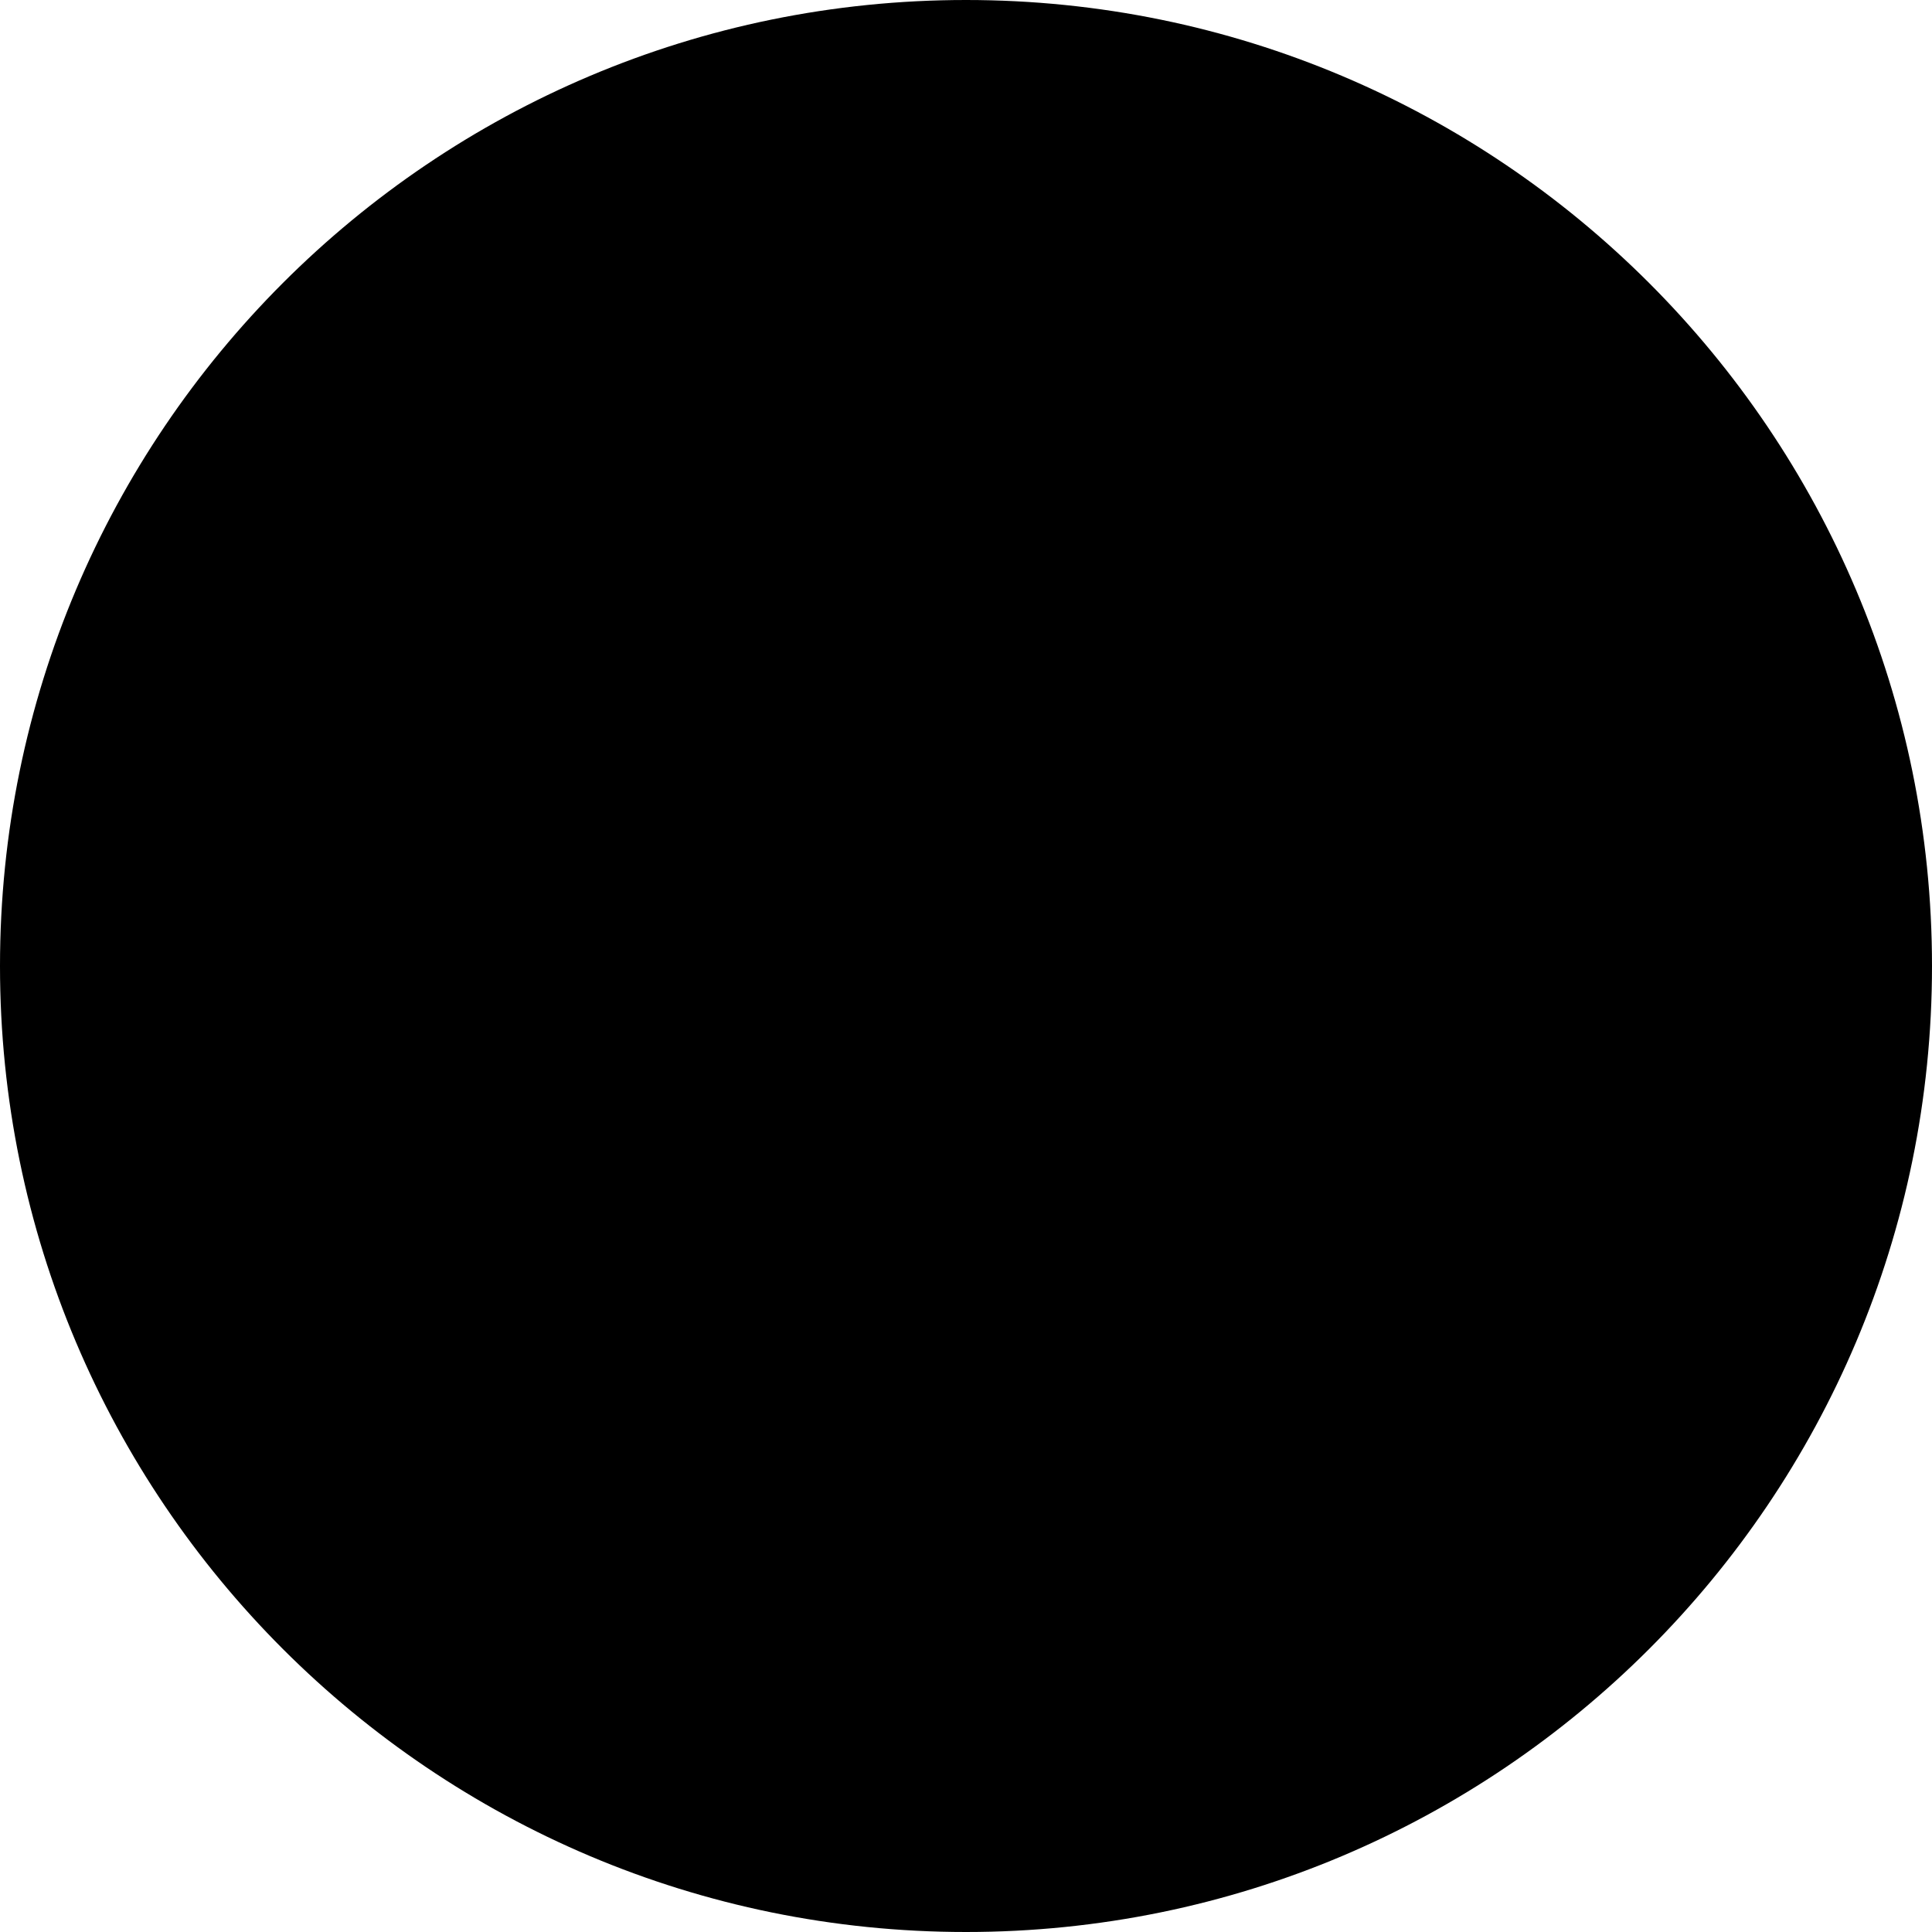
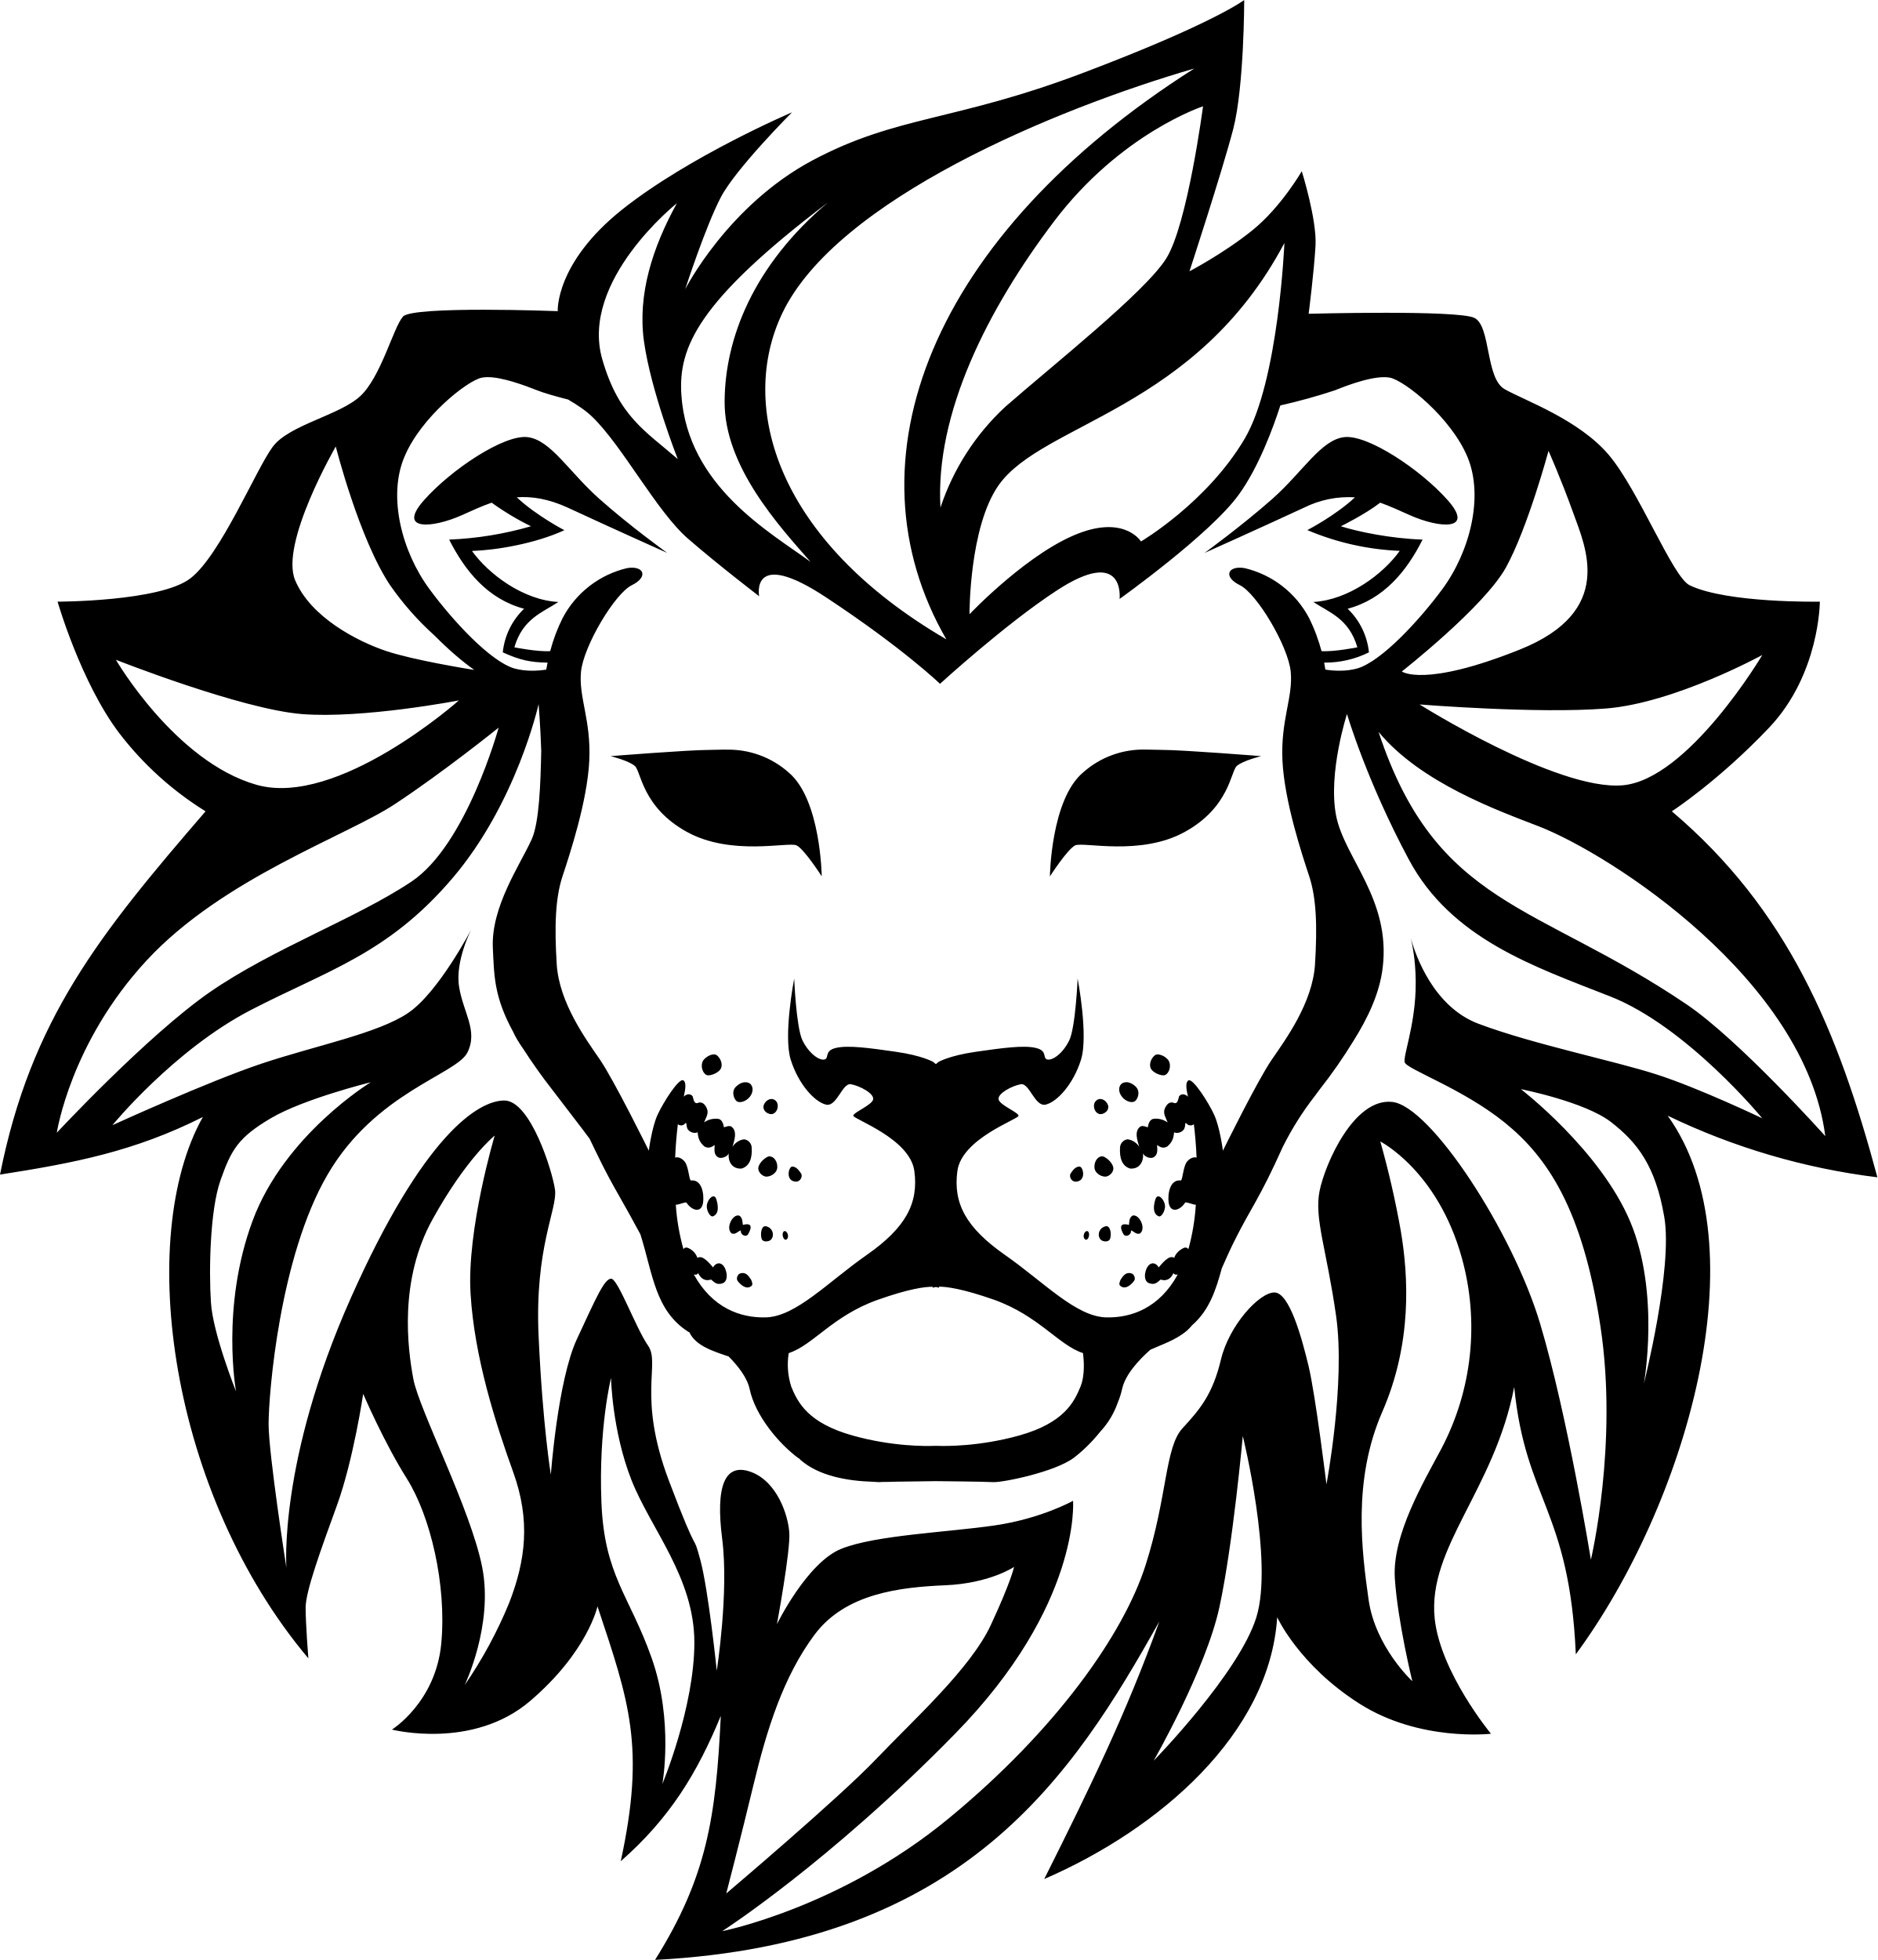
- <svg xmlns="http://www.w3.org/2000/svg" width="256mm" height="256mm" version="1.2" baseProfile="tiny-ps" viewBox="0 0 256 256">
+ <svg xmlns="http://www.w3.org/2000/svg" xmlns:xlink="http://www.w3.org/1999/xlink" width="649.6" height="678.05" viewBox="0 0 171.87 179.4" xml:space="preserve">
  <defs>
-     <linearGradient id="linearGradient" x1="70" x2="190" y1="160" y2="62" gradientUnits="userSpaceOnUse">
-       <stop stop-color="{{ .Site.Params.primary_colour }}" offset="0" />
-       <stop stop-color="{{ .Site.Params.secondary_colour }}" offset="1" />
+     <linearGradient id="a">
+       <stop style="stop-color:{{ .Site.Params.primary_colour }};stop-opacity:1" offset="0" />
+       <stop style="stop-color:{{ .Site.Params.secondary_colour }};stop-opacity:1" offset="1" />
    </linearGradient>
+     <linearGradient xlink:href="#a" id="b" x1="57.21" y1="214.53" x2="166.85" y2="90.58" gradientUnits="userSpaceOnUse" />
  </defs>
-   <circle cx="128" cy="128" r="128" fill="url(#linearGradient)" fill-rule="evenodd" stroke-width=".25" />
+   <g style="display:inline">
+     <path style="display:inline;opacity:1;fill:url(#b);fill-opacity:1;stroke-width:.265" d="M133.73 67s-2.76 2.13-14.67 6.64c-11.92 4.52-17.07 3.9-24.84 8.03-7.78 4.14-11.67 11.8-11.67 11.8s1.88-5.78 3.26-8.41c1.38-2.64 6.52-7.78 6.52-7.78s-9.4 4.01-15.55 8.9c-6.15 4.9-5.9 9.3-5.9 9.3s-13.3-.51-14.17.5c-.88 1-2.01 5.51-3.9 7.27-1.88 1.76-6.52 2.63-8.02 4.64-1.5 2-4.77 9.91-7.53 12.04-2.76 2.14-12.17 2.14-12.17 2.14s2.13 7.4 5.65 12.04a29.52 29.52 0 0 0 7.9 7.15c-9.73 11.27-15.99 19.05-18.82 33.25 6.82-1.06 12.33-2.13 18.57-5.27-6.23 11.1-3 34.52 9.66 49.55 0 0-.25-3.13-.25-4.64 0-1.5 1.38-5.27 2.88-9.4 1.5-4.15 2.39-10.17 2.39-10.17s1.88 4.4 4.01 7.78c2.13 3.39 3.64 9.66 3.14 15.05-.5 5.4-4.52 7.9-4.52 7.9s7.4 1.89 12.67-2.63c5.27-4.51 6.15-8.65 6.15-8.65 2.9 8.7 4.4 12.88 2.13 23.33 4.5-3.95 7-8.07 9.16-13.3-.44 9.23-1.26 14.74-6.02 22.33 28.34-1.46 38.22-16.8 46.17-30.98-3.03 8.41-6.33 15.17-10.54 23.58 10.53-4.56 20.64-13.28 21.33-23.96 0 0 2 4.39 7.52 7.9 5.52 3.52 12.05 2.76 12.05 2.76s-4.63-5.6-5.15-10.54c-.68-6.51 5.45-11.75 7.28-21.2 1.03 10.4 5.06 11.22 5.64 24.47 10.06-13.65 17.02-37.3 8.41-49.3a61.55 61.55 0 0 0 19.2 5.64c-3.62-13.47-8.2-24.49-18.82-33.5 0 0 4.26-2.76 8.9-7.65 4.65-4.9 4.65-11.54 4.65-11.54s-8.48.16-11.92-1.5c-1.57-.77-4.64-8.66-7.4-11.93-2.76-3.26-7.78-5.01-9.54-6.02-1.76-1-1.25-5.77-2.76-6.52-1.5-.75-15.18-.38-15.18-.38s.5-3.89.63-6.27c.12-2.38-1.26-6.78-1.26-6.78s-1.88 3.27-4.51 5.4c-2.64 2.13-5.77 3.76-5.77 3.76s3-9.16 4.01-13.04c1-3.9 1-11.8 1-11.8zm-4.57 6.27c-24.08 15.28-32.14 35.92-22.7 52.25-15.62-9.1-19.06-21.36-15.03-29.83 4.94-10.39 24.97-18.71 37.73-22.42Zm.8 3.46s-1.42 10.83-3.37 13.93c-1.95 3.1-10.38 9.76-14.73 13.57a22.02 22.02 0 0 0-5.94 9.23c-.5-8.63 4.33-18.17 10.38-26.17 6.12-8.1 13.66-10.56 13.66-10.56zm-34.33 8.79c-6.87 5.8-9.45 12.5-9.47 18.25-.03 5.94 5.03 11.42 7.87 14.66-3.65-2.68-11.27-6.9-11.83-15.29-.28-4.33 1.47-8.55 13.43-17.62zm-13.84.08c-2.23 4.06-3.6 8.32-3.02 12.6.63 4.57 3.1 10.82 3.1 10.82-2.97-2.58-5.4-3.89-6.91-9.13-2.08-7.2 6.83-14.29 6.83-14.29Zm55.62 3.64s-.53 12.67-3.64 17.92c-3.46 5.86-9.49 9.4-9.49 9.4s-1.36-2.23-5.32-.88c-4.76 1.61-10.38 7.54-10.38 7.54s-.04-7.95 2.66-11.8c4.03-5.74 18.04-6.84 26.17-22.18zm-72.95 12.28c1.37 0 3.35.74 4.52 1.2.59.24 1.75.57 2.85.85.85.5 1.62 1.01 2.19 1.56 2.76 2.64 5.9 8.66 8.78 11.17 2.89 2.5 6.52 5.27 6.52 5.27s-.87-4.52 6.15.12c7.03 4.64 10.41 7.9 10.41 7.9s5.97-5.46 10.67-8.53c6.33-4.14 5.77.76 5.77.76s8.28-5.9 10.91-9.54c1.83-2.52 3.16-6.16 3.81-8.17a53.5 53.5 0 0 0 4.98-1.38c1.33-.54 3.73-1.42 5.06-1.16 1.33.27 5.59 3.64 7.1 7.28 1.5 3.63.2 8.66-2.3 12.06-2.11 2.86-5.6 6.65-7.82 7.28-1 .27-2.04.23-2.9.1l-.11-.64a9.03 9.03 0 0 0 4.1-.94 6.42 6.42 0 0 0-1.95-3.99c3.32-.89 5.4-3.43 6.86-6.33-2.93-.1-5.91-.72-7.48-1.22 0 0 2.27-1.12 3.6-2.16.94.33 1.84.76 2.73 1.15 2.7 1.2 5.96 1.45 3.45-1.38-2.5-2.82-7.33-6.02-9.47-5.77-2.13.25-3.76 3.14-6.58 5.65-2.83 2.5-6.21 4.95-6.21 4.95s4.76-2.13 9.1-4.14a9.18 9.18 0 0 1 4.67-.95c-1.78 1.67-4.36 3-4.36 3a24.15 24.15 0 0 0 8.46 1.9c-1.52 2.13-4.7 4.5-7.91 4.68 1.47.97 3.26 1.52 4.03 4.15 0 0-2.08.42-3.28.35-.27-1-.63-2-1.14-3.03a9 9 0 0 0-5.9-4.57c-1.55-.26-2 .8-.44 1.56 1.55.75 4.44 5.59 4.66 7.94.22 2.35-.93 4.39-.76 8.11.18 3.73 1.78 8.56 2.44 10.56.67 2 .76 4.61.54 8.12-.23 3.5-2.67 6.83-3.95 8.69-1.29 1.86-4.48 8.34-4.48 8.34s-.27-2.13-.8-3.28c-.53-1.16-1.95-3.37-2.35-3.15-.28.15-.23.7-.05 1.5-.2-.24-.6-.33-.81-.05-.1.29-.12.8-.56.58-.4-.1-.65.28-.77.6-.15.44.14.83.28 1.22a1.84 1.84 0 0 0-1.25-.34c-.37.03-.52.44-.56.77-.13.01-.42-.18-.66-.07-.64.41-.28 1.34-.13 1.87a1.5 1.5 0 0 0-1.07-.69.8.8 0 0 0-.69.78c-.05.87.15 1.67.93 1.9.87.06 1.26-.66 1.17-1.4.1.29.65.53.95.38.48-.26.35-.8.34-1.13.16.07.47.4.94.13.47-.42.57-.76.62-1.3.35.18.9-.08.97-.43.07-.17 0-.63.23-.31.19.15.45.14.61 0 .1.8.2 1.86.25 3.06-.26-.1-.68.07-.93.44-.31.52-.33 1.48-.5 1.65-1.02-.13-1.23 1.23-1.13 2.01.17 1.1 1.13.66 1.52 0 .28-.02.66.2.97.21a20 20 0 0 1-.68 4.07c-.1-.16-.29-.2-.5-.08-.45.24-.68.54-.8.87-.47-.3-1.06.47-1.43.88-.1-.27-.56-.62-.96-.13-.3.36-.53 1.45.19 1.6.42.1.56-.02.96-.36.61.2.97-.15 1.17-.59.1.15.25.17.4.12-1.68 3.06-4.24 4-6.6 3.93-2.76-.1-5.68-3.24-9.23-5.72-3.55-2.49-4.75-4.7-4.35-7.68.4-2.97 5.6-4.74 5.6-5.05 0-.32-1.74-.98-1.83-1.51-.09-.54 1.24-1.24 2.04-1.38.8-.13 1.29 2.13 2.3 1.86 1.03-.26 2.5-1.86 3.2-4.08.71-2.21-.3-7.45-.3-7.45s-.19 4.44-.76 5.64c-.58 1.2-1.51 1.86-2 1.77-.49-.09.05-.8-1.06-1.06-1.11-.27-3.06 0-5.5.35s-3.42.93-3.42.93l-.24.2-.24-.2s-.98-.58-3.42-.93c-2.44-.35-4.39-.62-5.5-.35-1.1.26-.57.97-1.06 1.06-.49.09-1.42-.58-2-1.77-.57-1.2-.75-5.64-.75-5.64s-1.02 5.24-.31 7.45c.7 2.22 2.17 3.82 3.2 4.08 1.01.27 1.5-2 2.3-1.86.8.14 2.13.84 2.04 1.38-.1.53-1.82 1.2-1.82 1.5 0 .32 5.19 2.09 5.59 5.06.4 2.97-.8 5.2-4.35 7.68-3.55 2.48-6.47 5.63-9.22 5.72-2.37.07-4.93-.87-6.62-3.93.16.05.31.03.4-.12.21.44.57.78 1.18.59.4.34.54.46.96.37.72-.16.48-1.25.19-1.61-.4-.49-.85-.14-.96.13-.37-.41-.96-1.17-1.44-.88a1.53 1.53 0 0 0-.78-.87c-.22-.12-.41-.08-.5.08a20 20 0 0 1-.7-4.07c.32 0 .7-.23.98-.2.39.65 1.35 1.09 1.52 0 .1-.79-.1-2.15-1.13-2.02-.17-.17-.19-1.13-.5-1.65-.25-.37-.67-.55-.93-.44.05-1.2.15-2.26.25-3.06.16.14.42.15.6 0 .23-.32.17.14.24.31.07.35.62.6.97.43.05.54.15.88.62 1.3.47.27.78-.06.94-.13 0 .34-.14.87.34 1.13.3.15.85-.1.95-.37-.09.73.3 1.45 1.17 1.39.78-.23.98-1.03.93-1.9a.8.8 0 0 0-.7-.78 1.5 1.5 0 0 0-1.06.69c.15-.53.5-1.46-.13-1.87-.24-.1-.53.08-.66.07-.04-.33-.19-.74-.56-.77-.44-.03-.9.07-1.25.34.14-.39.43-.78.28-1.21-.12-.33-.37-.7-.77-.61-.44.22-.46-.29-.56-.58-.21-.28-.6-.2-.81.04.18-.8.23-1.34-.05-1.5-.4-.21-1.82 2-2.35 3.16-.53 1.15-.8 3.28-.8 3.28s-3.2-6.48-4.48-8.34c-1.28-1.86-3.72-5.19-3.95-8.7-.22-3.5-.13-6.11.54-8.11.66-2 2.26-6.83 2.44-10.56.17-3.72-.98-5.76-.76-8.11.22-2.35 3.1-7.19 4.66-7.94 1.55-.76 1.1-1.82-.44-1.56a9 9 0 0 0-5.9 4.57 15.55 15.55 0 0 0-1.14 3.03c-1.2.07-3.28-.35-3.28-.35.77-2.63 2.56-3.18 4.03-4.15-3.22-.17-6.39-2.55-7.91-4.67 2.16-.07 5.74-.65 8.46-1.9 0 0-2.58-1.34-4.36-3.01 1.35-.1 2.87.12 4.68.95 4.33 2.01 9.1 4.14 9.1 4.14s-3.4-2.44-6.22-4.95c-2.82-2.51-4.45-5.4-6.58-5.65-2.14-.25-6.97 2.95-9.47 5.77-2.51 2.83.75 2.58 3.45 1.38.89-.4 1.79-.82 2.74-1.15a25.23 25.23 0 0 0 3.6 2.16 31.5 31.5 0 0 1-7.49 1.22c1.47 2.9 3.54 5.44 6.86 6.33a6.42 6.42 0 0 0-1.95 3.99c1.54.7 2.51.92 4.1.94l-.12.64c-.85.13-1.9.17-2.9-.1-2.21-.63-5.7-4.42-7.8-7.28-2.51-3.4-3.82-8.43-2.3-12.06 1.5-3.64 5.76-7.01 7.09-7.28.17-.03.35-.05.54-.05zm-13.9 6.35s2.13 8.43 4.97 12.69a26.74 26.74 0 0 0 4.08 4.62c1.19 1.2 2.44 2.3 3.63 3.14-.75-.12-5.6-.91-8.06-1.73-2.66-.89-6.92-3.1-8.34-6.48-1.42-3.37 3.72-12.24 3.72-12.24zm111.03.4s1.12 2.5 2.25 5.64c1.13 3.14 3.9 9.04-4.89 12.55-8.78 3.51-10.79 2-10.79 2s7.53-5.9 9.54-9.53c2-3.64 3.89-10.66 3.89-10.66zm19.57 18.69s-6.78 11.42-12.8 11.92c-6.02.5-18.57-7.4-18.57-7.4s10.8.87 17.06.37c6.28-.5 14.3-4.89 14.3-4.89zm-150.73.43s11.44 4.52 17.03 4.97c5.59.44 14.37-1.25 14.37-1.25s-11.09 9.85-18.54 7.72c-7.45-2.13-12.86-11.44-12.86-11.44zm38.7 4.09s.16 1.84.24 4.23c-.06 3.02-.18 6.6-.88 8.13-1.07 2.35-3.73 6.17-3.55 9.94.12 2.58.12 4.46 1.84 7.63.25.55.57 1.06.92 1.56a50.6 50.6 0 0 0 2.7 3.8c1.51 1.98 2.58 3.35 3.4 4.46.65 1.34 1.38 2.94 2.73 5.28.66 1.15 1.3 2.32 1.92 3.47 1.14 3.6 1.33 6.98 4.4 8.93l.09.04c.56 1.24 2.23 1.75 3.59 2.21.87.88 1.7 1.94 1.92 2.98.53 2.48 2.7 5.01 4.43 6.3l.12.07.09.1c1.66 1.47 4.26 1.95 6.72 2.02l.44.03.45-.02c.37 0 .73 0 1.08-.02l3.72-.05c.13 0 4.42.04 5.25.09.9.04 5.64-.93 7.37-2.22.78-.59 1.66-1.43 2.44-2.41a7.49 7.49 0 0 0 1.59-2.64c.17-.41.31-.83.4-1.25.28-1.3 1.5-2.64 2.59-3.6 1.1-.5 2.3-.87 3.33-1.73a5 5 0 0 0 .5-.52c1.54-1.34 2.16-3.17 2.71-5.21.39-.87.77-1.74 1.18-2.55 1.5-3.01 2.25-3.76 4.39-8.53a27.7 27.7 0 0 1 2.92-4.65l.43-.58a46.5 46.5 0 0 0 3.13-4.49c1.33-2.12 2.4-4.36 2.68-6.72.75-6.27-3.52-10.03-4.27-13.92-.75-3.9 1-9.29 1-9.29s1.76 6.03 5.65 13.3c3.89 7.28 11.42 9.79 18.44 12.55 7.03 2.76 13.93 11.16 13.93 11.16s-5.77-2.76-9.66-4.01c-3.9-1.26-11.3-2.76-16.31-4.64-4.1-1.54-5.75-6.18-6.22-7.87.21.86.53 2.53.45 4.86-.13 3.38-1.13 5.9-1 6.52.12.63 5.26 2.38 9.15 5.52 3.89 3.14 7.15 7.9 8.78 18.7 1.63 10.78-.88 21.32-.88 21.32s-2.13-13.17-4.64-21.58c-2.5-8.4-10.03-19.95-13.55-20.32-3.5-.38-6.14 5.64-6.65 8.15-.5 2.51.63 5.27 1.51 11.42s-.88 15.43-.88 15.43-1-8.15-1.63-10.79c-.63-2.63-1.76-6.77-3.14-6.77-1.38 0-4.14 3-4.89 6.14-.75 3.14-1.88 4.52-3.51 6.28-1.63 1.75-1.38 6.27-3.39 12.54-2 6.27-8.15 15.06-18.06 23.21-9.91 8.16-20.7 10.29-20.7 10.29s9.78-6.27 21.32-18.07c11.55-11.79 10.8-21.32 10.8-21.32s-2.9 1.63-7.16 2.25c-4.26.63-10.91.88-14.05 2.14-3.14 1.25-5.9 6.9-5.9 6.9s1.26-6.78 1.13-8.4c-.12-1.64-1.13-4.65-3.5-5.53-2.4-.88-3.27 1.26-2.64 6.15.62 4.9-.5 12.04-.5 12.04s-.76-7.4-1.51-10.16 0 .38-2.89-7.28c-2.88-7.65-.75-10.66-1.88-12.3-1.13-1.62-2.76-6.14-3.39-6.14-.62 0-1.38 1.76-3.13 5.52-1.76 3.77-2.39 12.42-2.39 12.42s-.75-4.51-1.12-12.67c-.38-8.15 1.75-11.67 1.5-13.42-.25-1.76-2.26-8.16-4.64-8.16s-7.4 3.14-14.05 18.07-5.9 24.71-5.9 24.71-1.63-10.41-1.63-13.17 1-15.3 5.4-22.83c4.39-7.53 11.79-9.16 12.8-11.17 1-2-.38-3.64-.76-6.02-.38-2.38 1.13-5.27 1.13-5.27s-3.01 5.77-5.77 7.65c-2.76 1.89-8.53 3.01-13.43 4.65-4.89 1.63-13.67 5.64-13.67 5.64s5.64-6.9 12.67-10.54c7.03-3.64 12.55-5.14 18.44-12.04 5.9-6.9 7.9-15.93 7.9-15.93zm-3.66 2.12s-2.93 10.73-7.99 14.1c-5.05 3.37-12.68 6.12-18.45 10.11-5.76 4-14.01 12.87-14.01 12.87s1.24-8.25 8.25-15.8c7-7.53 18.27-11.35 22.7-14.28 4.44-2.92 9.5-7 9.5-7zm80.56.39c3.85 4.66 10.93 7.2 14.68 8.65 6.63 2.58 24.37 14.06 26.22 28.35 0 0-7.86-8.78-12.67-12.04-13.76-9.32-22.92-8.9-28.23-24.96zm-59.8 1.62c-.54 0-1.04.03-1.5.03-1.87 0-9.01.57-9.01.57s1.64.4 2.22.9c.57.48.66 3.76 4.74 6.02 4.08 2.27 9.36.89 10.07 1.25.71.35 2.3 2.83 2.3 2.83s-.08-7-3.01-9.49a8.3 8.3 0 0 0-5.8-2.1zm38.53 0a8.3 8.3 0 0 0-5.8 2.11c-2.93 2.49-3.02 9.5-3.02 9.5s1.6-2.49 2.31-2.84c.71-.36 5.99 1.02 10.07-1.25 4.08-2.26 4.17-5.54 4.74-6.03.58-.49 2.22-.89 2.22-.89s-7.14-.57-9-.57c-.47 0-.97-.03-1.52-.03zm-39.59 27.9c-.32 0-.75.25-.97.55-.3.52-.04 1.18.31 1.34.26.11.96-.13 1.24-.49.3-.39.08-1.01-.3-1.32a.43.43 0 0 0-.28-.08zm40.66 0c-.11 0-.2.02-.28.08-.38.3-.6.93-.3 1.32.28.36.98.6 1.24.49.35-.16.61-.82.31-1.34a1.4 1.4 0 0 0-.97-.55zm-37.8 2.55c-.25 0-.54.13-.82.39-.49.48-.17 1.17.06 1.35.24.17.8.07 1.2-.41.38-.49.29-1.02-.02-1.23a.7.7 0 0 0-.41-.1zm34.88 0a.68.68 0 0 0-.36.1c-.31.2-.4.74-.01 1.23.39.48.95.58 1.19.4.23-.17.55-.86.06-1.34-.3-.28-.62-.4-.88-.4zm-69.15 0s-7.9 4.8-10.82 12.69c-2.93 7.9-1.51 15.61-1.51 15.61s-2.13-5.32-2.3-8.16c-.19-2.84-.1-8.43.88-11.18.97-2.75 1.6-3.9 4.61-5.67 3.02-1.78 9.14-3.29 9.14-3.29zm105.3.63s5.85 1.15 8.25 3.01c2.4 1.86 4.08 4 4.88 8.7.8 4.7-1.87 15.25-1.87 15.25s1.51-8.25-1.24-14.81c-2.75-6.57-10.02-12.15-10.02-12.15zm-68.61.9c-.31 0-.63.27-.73.63-.06.44.29.65.5.72.6.23 1.03-.62.68-1.12a.56.56 0 0 0-.45-.23zm30.08 0c-.15 0-.3.08-.43.23-.35.5.08 1.35.68 1.12.21-.07.56-.28.5-.72-.1-.37-.43-.64-.75-.63zm-55.42 3.35s-2.57 8.6-2.21 14.46c.35 5.86 2.3 11.89 3.9 16.33 1.6 4.43 1.15 8.07-.36 11.97a40.16 40.16 0 0 1-4.08 7.54s2.66-5.5 1.6-10.82-5.77-14.37-6.3-17.21c-.53-2.84-1.33-9.05 1.78-14.64 3.1-5.59 5.67-7.63 5.67-7.63zm81.08.54s5.24 2.66 7.46 10.64a23.81 23.81 0 0 1-1.87 17.48c-1.6 3.01-4.52 7.9-4.26 11.88.27 4 1.6 9.4 1.6 9.4s-3.37-3.1-4-7.44c-.61-4.35-1.5-10.92 1.25-17.21 2.75-6.3 2.4-12.42 1.69-16.6a83.9 83.9 0 0 0-1.87-8.15zm-55.93 1.36c-.04 0-.08 0-.12.02-.46.2-.9.73-.9 1.08 0 .34.33.71.72.76.5 0 1.07-.4 1.02-.95 0-.4-.28-.92-.72-.9zm30.46 0c-.43 0-.7.5-.7.9-.05.56.51.96 1.02.96.39-.05.72-.42.71-.76 0-.35-.43-.88-.9-1.08a.6.6 0 0 0-.13-.02zm-28.35.94h-.04c-.32.03-.63 1.34.37 1.38.33.02.67-.44.44-.78-.18-.26-.43-.6-.77-.6zm26.25 0c-.33 0-.59.34-.76.6-.23.34.1.8.44.78 1-.04.7-1.35.37-1.38h-.05zm-33.48 2.72c-.26 0-.57.44-.61.84-.05.4.29 1.12.59.98.56-.25.45-1 .28-1.55-.06-.2-.16-.27-.26-.27zm40.72 0c-.1 0-.2.08-.26.27-.17.54-.28 1.3.28 1.55.3.14.64-.57.6-.98-.05-.4-.36-.84-.62-.84zm-38.5 1.75c-.53.02-1.09 1.15-.58 1.63.34.19.61-.2.87-.26-.08.4.48.69.68.32.55-1-.1-.94-.5-.82-.04-.25-.01-.67-.34-.86a.37.37 0 0 0-.12-.01zm36.25 0-.1.01c-.33.2-.3.6-.33.86-.4-.12-1.06-.17-.52.82.2.37.77.09.7-.32.25.06.52.45.86.26.52-.49-.07-1.65-.61-1.63zm-33.73.98c-.36.01-.46.7-.34 1.13.07.26.35.3.58.25.63-.11.65-1.17-.16-1.37a.35.35 0 0 0-.08 0zm31.22 0-.06.01c-.81.2-.8 1.26-.16 1.37.23.05.5 0 .58-.25.13-.43.02-1.14-.36-1.13zm-29.44.45c-.14 0-.23.24-.17.47.05.24.25.47.42.21.12-.18.04-.53-.15-.65a.18.18 0 0 0-.1-.03zm27.67 0a.18.18 0 0 0-.09.03c-.2.12-.27.47-.15.65.17.26.37.03.42-.21.06-.24-.03-.48-.18-.47zm-31.5 3.84a.71.71 0 0 0-.25.04c-.22.09-.33.35-.28.58.04.1.1.17.17.25.31.34.76.65 1.16.3.14-.13.03-.38-.04-.55-.2-.3-.41-.62-.77-.62zm35.35 0c-.36 0-.58.32-.77.62-.07.17-.18.42-.04.54.4.36.85.05 1.16-.3a.8.8 0 0 0 .17-.24c.05-.23-.06-.5-.28-.58a.71.71 0 0 0-.24-.04zm-17.97 1.26v.09s.09-.04.29-.07c.2.03.29.07.29.07v-.1c.7 0 2.14.18 5.05 1.2 4.1 1.47 5.89 4.15 8.13 4.88.08.63.2 2.01-.23 3.07-.58 1.42-1.51 3.33-5.64 4.48-3.6 1-6.7.97-7.44.94h-.32c-.75.03-3.83.07-7.44-.94-4.13-1.15-5.06-3.06-5.64-4.48a6.57 6.57 0 0 1-.23-3.07c2.24-.73 4.02-3.41 8.13-4.87 2.9-1.03 4.36-1.21 5.05-1.2zm-29.45 8.34s.09 4.8 1.86 9.32c1.78 4.52 5.77 8.95 5.77 14.9 0 5.94-2.93 12.95-2.93 12.95s1.06-5.77-.98-11.53c-2.04-5.77-4.34-7.54-4.6-14.28-.27-6.75.88-11.36.88-11.36zm57.84 5.32s2.84 11.45 1.24 16.6c-1.6 5.14-9.4 13.12-9.4 13.12s4.79-8.34 6.03-14.1c1.24-5.77 2.13-15.62 2.13-15.62zm-20.94 11.98s-.27 1.33-2.13 5.32c-1.86 4-7.1 8.7-10.47 12.24-3.37 3.55-13.75 12.33-13.75 12.33s1.25-4.79 2.49-9.93c1.24-5.15 2.75-9.94 5.59-13.75 2.84-3.82 7.9-4.35 11.97-4.53 4.08-.17 6.3-1.68 6.3-1.68z" transform="translate(-19.82 -67)" />
+   </g>
</svg>
